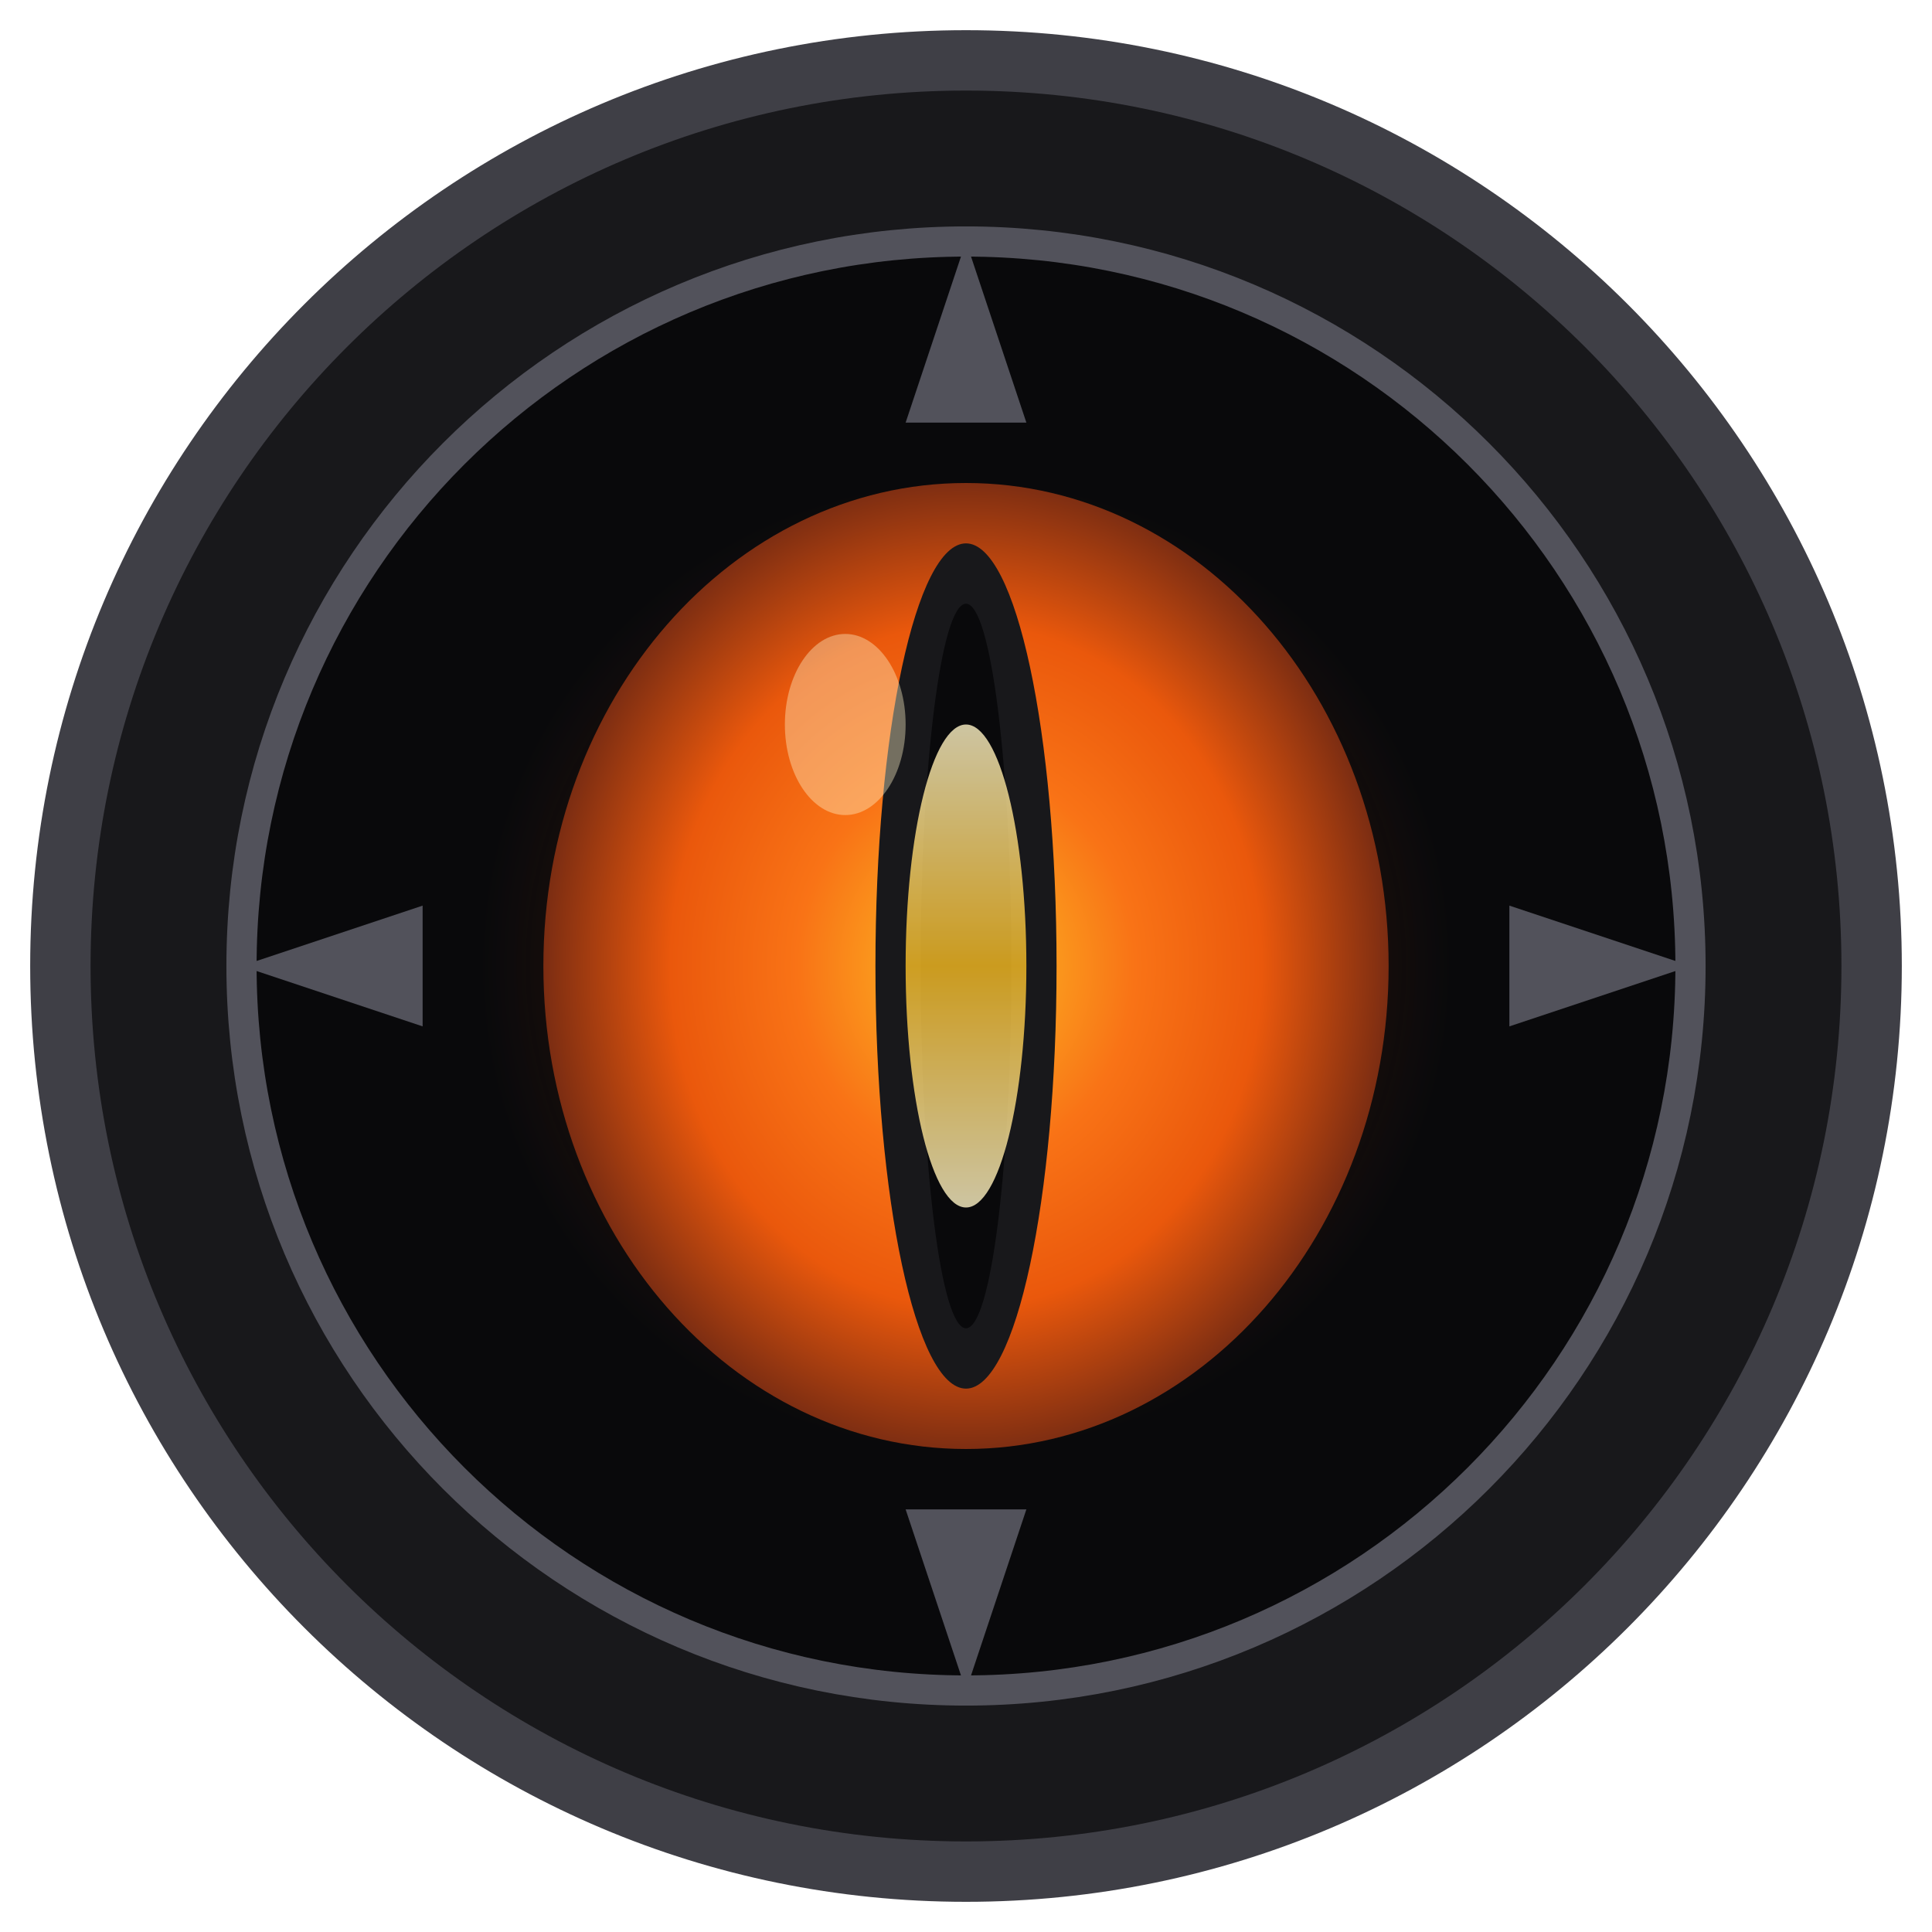
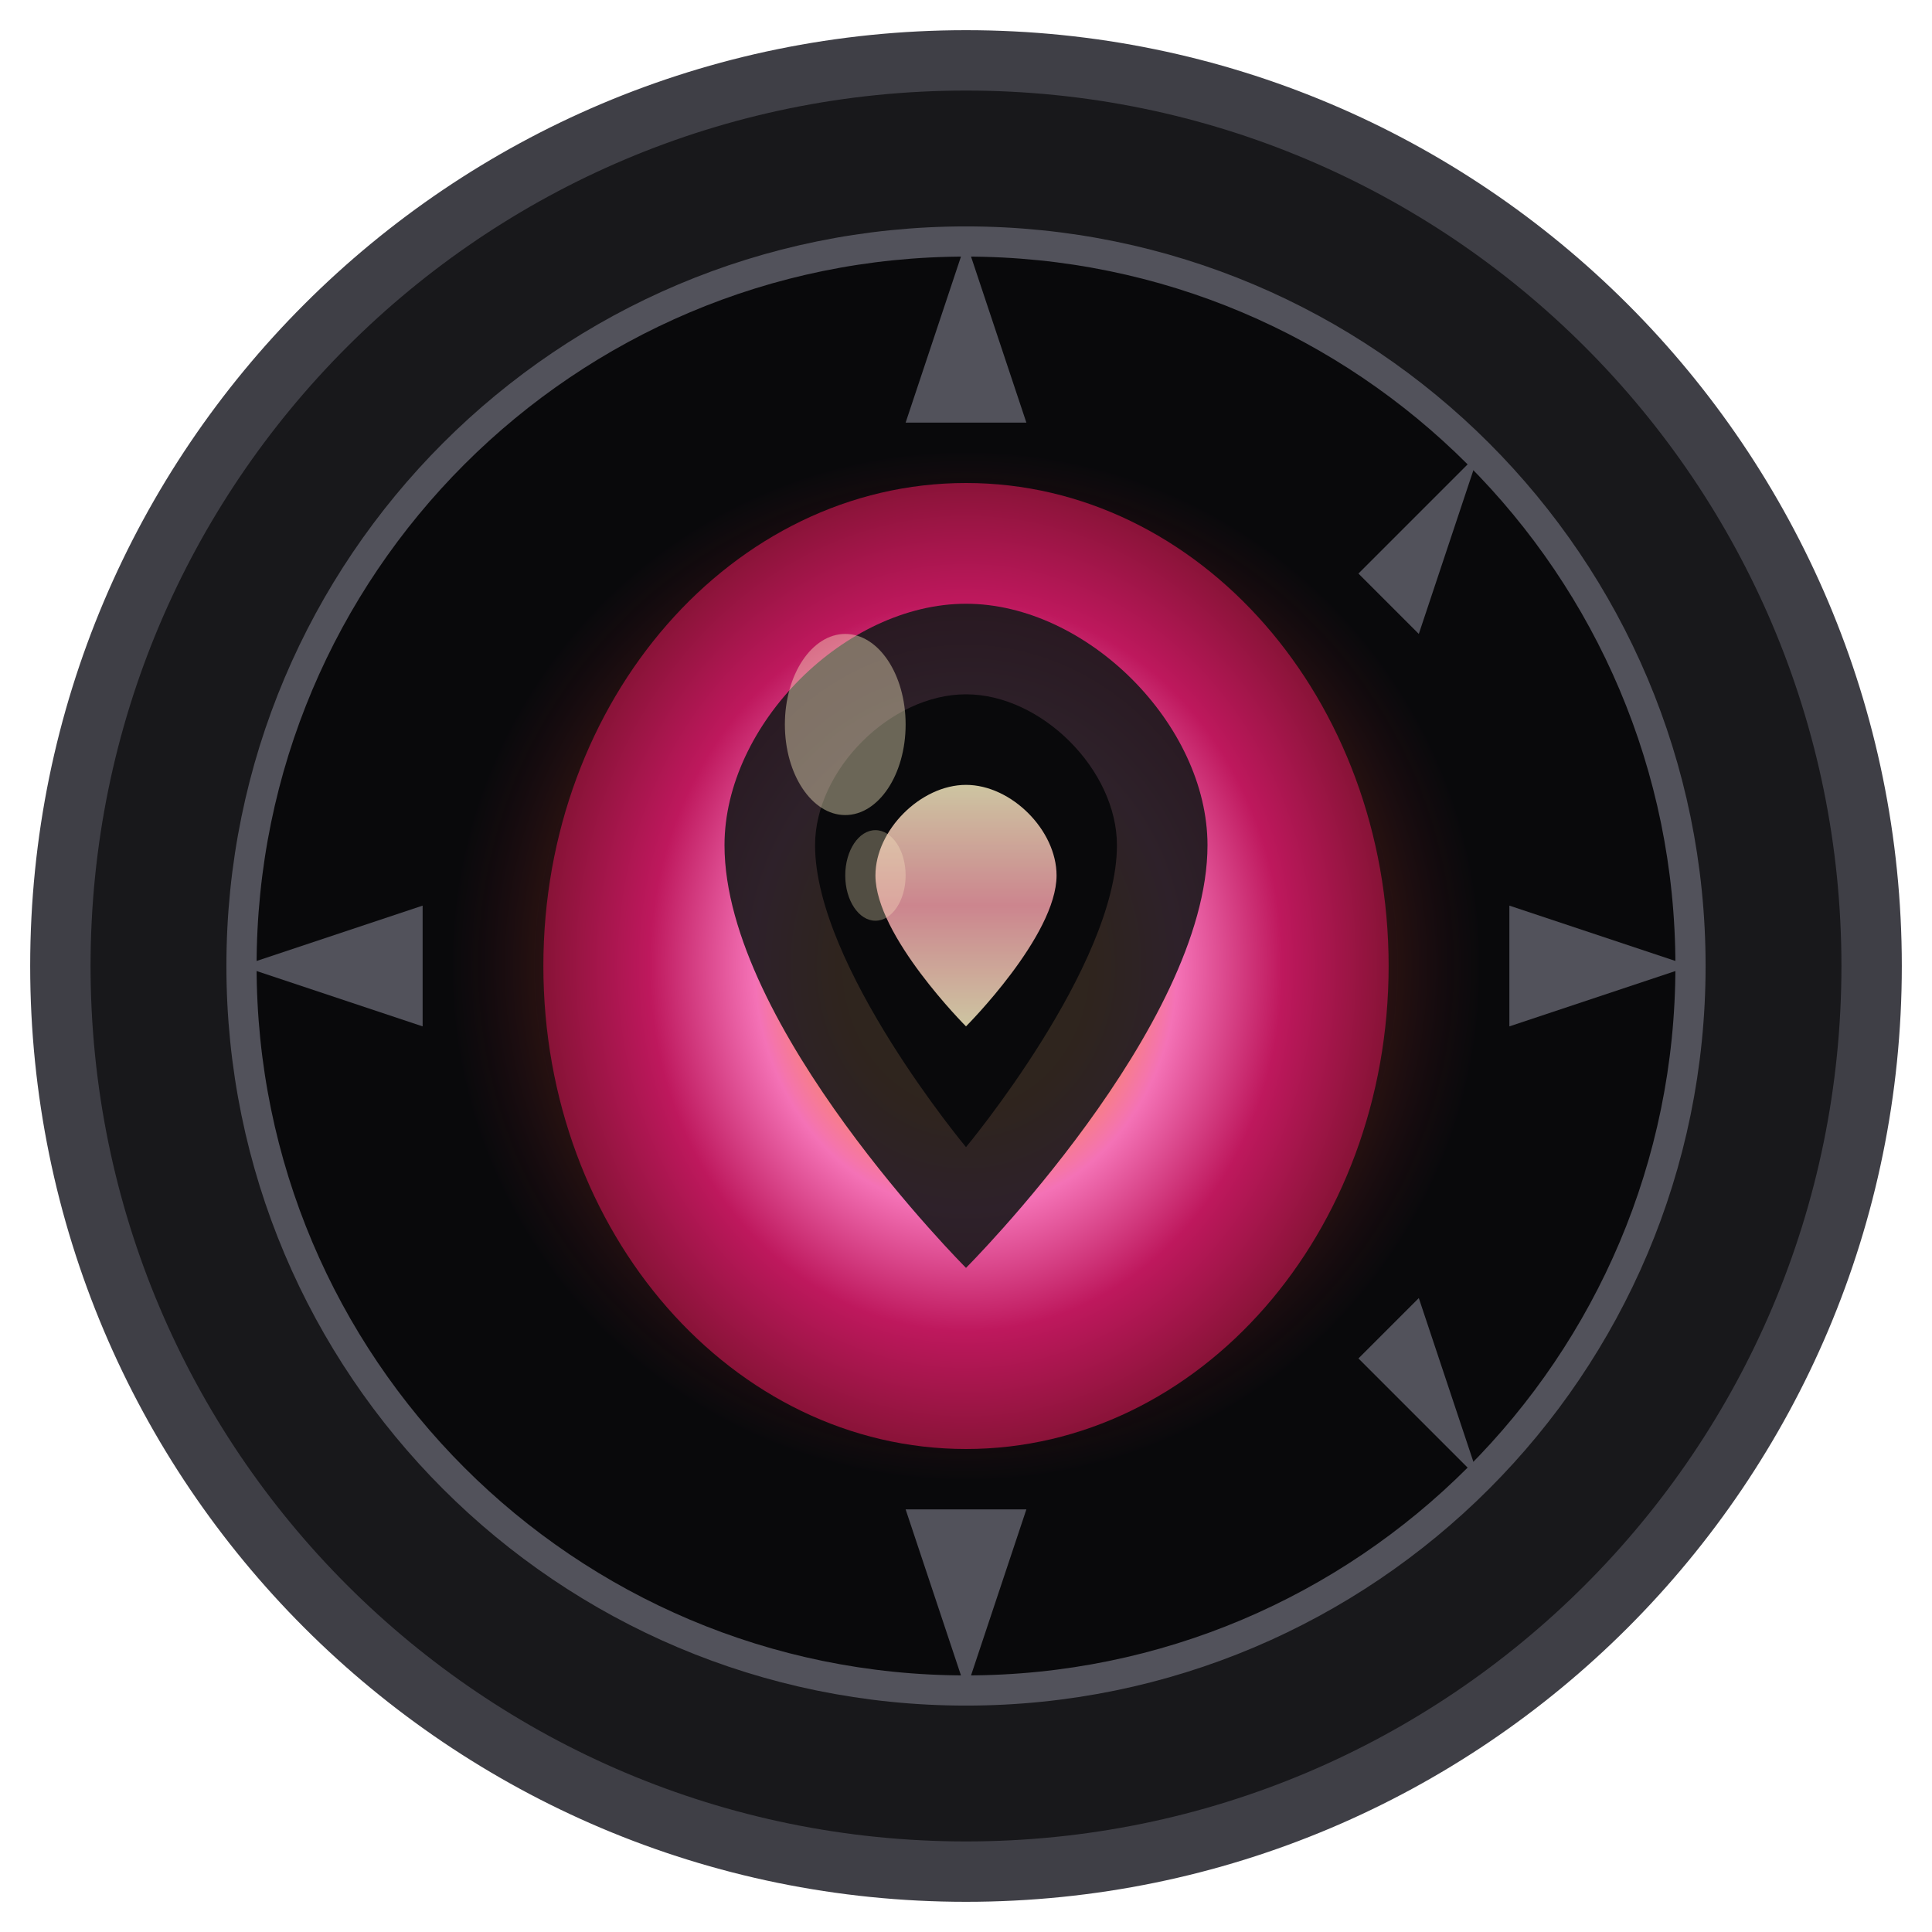
<svg xmlns="http://www.w3.org/2000/svg" viewBox="0 0 64 64" fill="none">
  <circle cx="32" cy="32" r="30" fill="#18181b" stroke="#3f3f46" stroke-width="2" />
  <circle cx="32" cy="32" r="24" fill="#09090b" stroke="#52525b" stroke-width="1" />
  <path d="M32 8 L34 14 L30 14 Z" fill="#52525b" />
  <path d="M32 56 L34 50 L30 50 Z" fill="#52525b" />
  <path d="M8 32 L14 34 L14 30 Z" fill="#52525b" />
  <path d="M56 32 L50 34 L50 30 Z" fill="#52525b" />
-   <circle cx="32" cy="32" r="16" fill="url(#fireGlow)" opacity="0.6" />
-   <ellipse cx="32" cy="32" rx="14" ry="16" fill="url(#sauronIris)" />
-   <ellipse cx="32" cy="32" rx="3" ry="14" fill="#18181b" />
-   <ellipse cx="32" cy="32" rx="1.5" ry="12" fill="#09090b" />
-   <ellipse cx="32" cy="32" rx="2" ry="8" fill="url(#fireCore)" opacity="0.8" />
+   <path d="M49 15 L45 19 L47 21 Z" fill="#52525b" />
+   <path d="M15 49 L19 45 L17 47 Z" fill="#52525b" />
+   <path d="M49 49 L45 45 L47 43 Z" fill="#52525b" />
+   <path d="M15 15 L19 19 L17 17 Z" fill="#52525b" />
+   <circle cx="32" cy="32" r="17" fill="url(#lovelyGlow)" opacity="0.5" />
+   <ellipse cx="32" cy="32" rx="14" ry="16" fill="url(#lovelyIris)" />
+   <path d="M32 20             C28 20, 24 24, 24 28             C24 34, 32 42, 32 42             C32 42, 40 34, 40 28             C40 24, 36 20, 32 20 Z" fill="#18181b" opacity="0.9" />
+   <path d="M32 23             C29.5 23, 27 25.5, 27 28             C27 32, 32 38, 32 38             C32 38, 37 32, 37 28             C37 25.5, 34.5 23, 32 23 Z" fill="#09090b" />
+   <path d="M32 26             C30.5 26, 29 27.5, 29 29             C29 31, 32 34, 32 34             C32 34, 35 31, 35 29             C35 27.5, 33.5 26, 32 26 Z" fill="url(#heartCore)" opacity="0.8" />
  <ellipse cx="28" cy="24" rx="2" ry="3" fill="#fef3c7" opacity="0.4" />
+   <ellipse cx="29" cy="29" rx="1" ry="1.5" fill="#fef3c7" opacity="0.3" />
  <defs>
-     <radialGradient id="sauronIris" cx="50%" cy="50%" r="50%">
-       <stop offset="0%" stop-color="#fbbf24" />
-       <stop offset="40%" stop-color="#f97316" />
-       <stop offset="70%" stop-color="#ea580c" />
-       <stop offset="100%" stop-color="#7c2d12" />
+     <radialGradient id="lovelyIris" cx="50%" cy="50%" r="50%">
+       <stop offset="0%" stop-color="#fcd34d" />
+       <stop offset="30%" stop-color="#fb923c" />
+       <stop offset="50%" stop-color="#f472b6" />
+       <stop offset="75%" stop-color="#be185d" />
+       <stop offset="100%" stop-color="#881337" />
    </radialGradient>
-     <radialGradient id="fireGlow" cx="50%" cy="50%" r="50%">
-       <stop offset="0%" stop-color="#f97316" />
-       <stop offset="100%" stop-color="#7c2d12" stop-opacity="0" />
+     <radialGradient id="lovelyGlow" cx="50%" cy="50%" r="50%">
+       <stop offset="0%" stop-color="#fb7185" />
+       <stop offset="50%" stop-color="#f97316" />
+       <stop offset="100%" stop-color="#881337" stop-opacity="0" />
    </radialGradient>
-     <linearGradient id="fireCore" x1="50%" y1="0%" x2="50%" y2="100%">
+     <linearGradient id="heartCore" x1="50%" y1="0%" x2="50%" y2="100%">
      <stop offset="0%" stop-color="#fef3c7" />
-       <stop offset="50%" stop-color="#fbbf24" />
+       <stop offset="50%" stop-color="#fda4af" />
      <stop offset="100%" stop-color="#fef3c7" />
    </linearGradient>
  </defs>
</svg>
